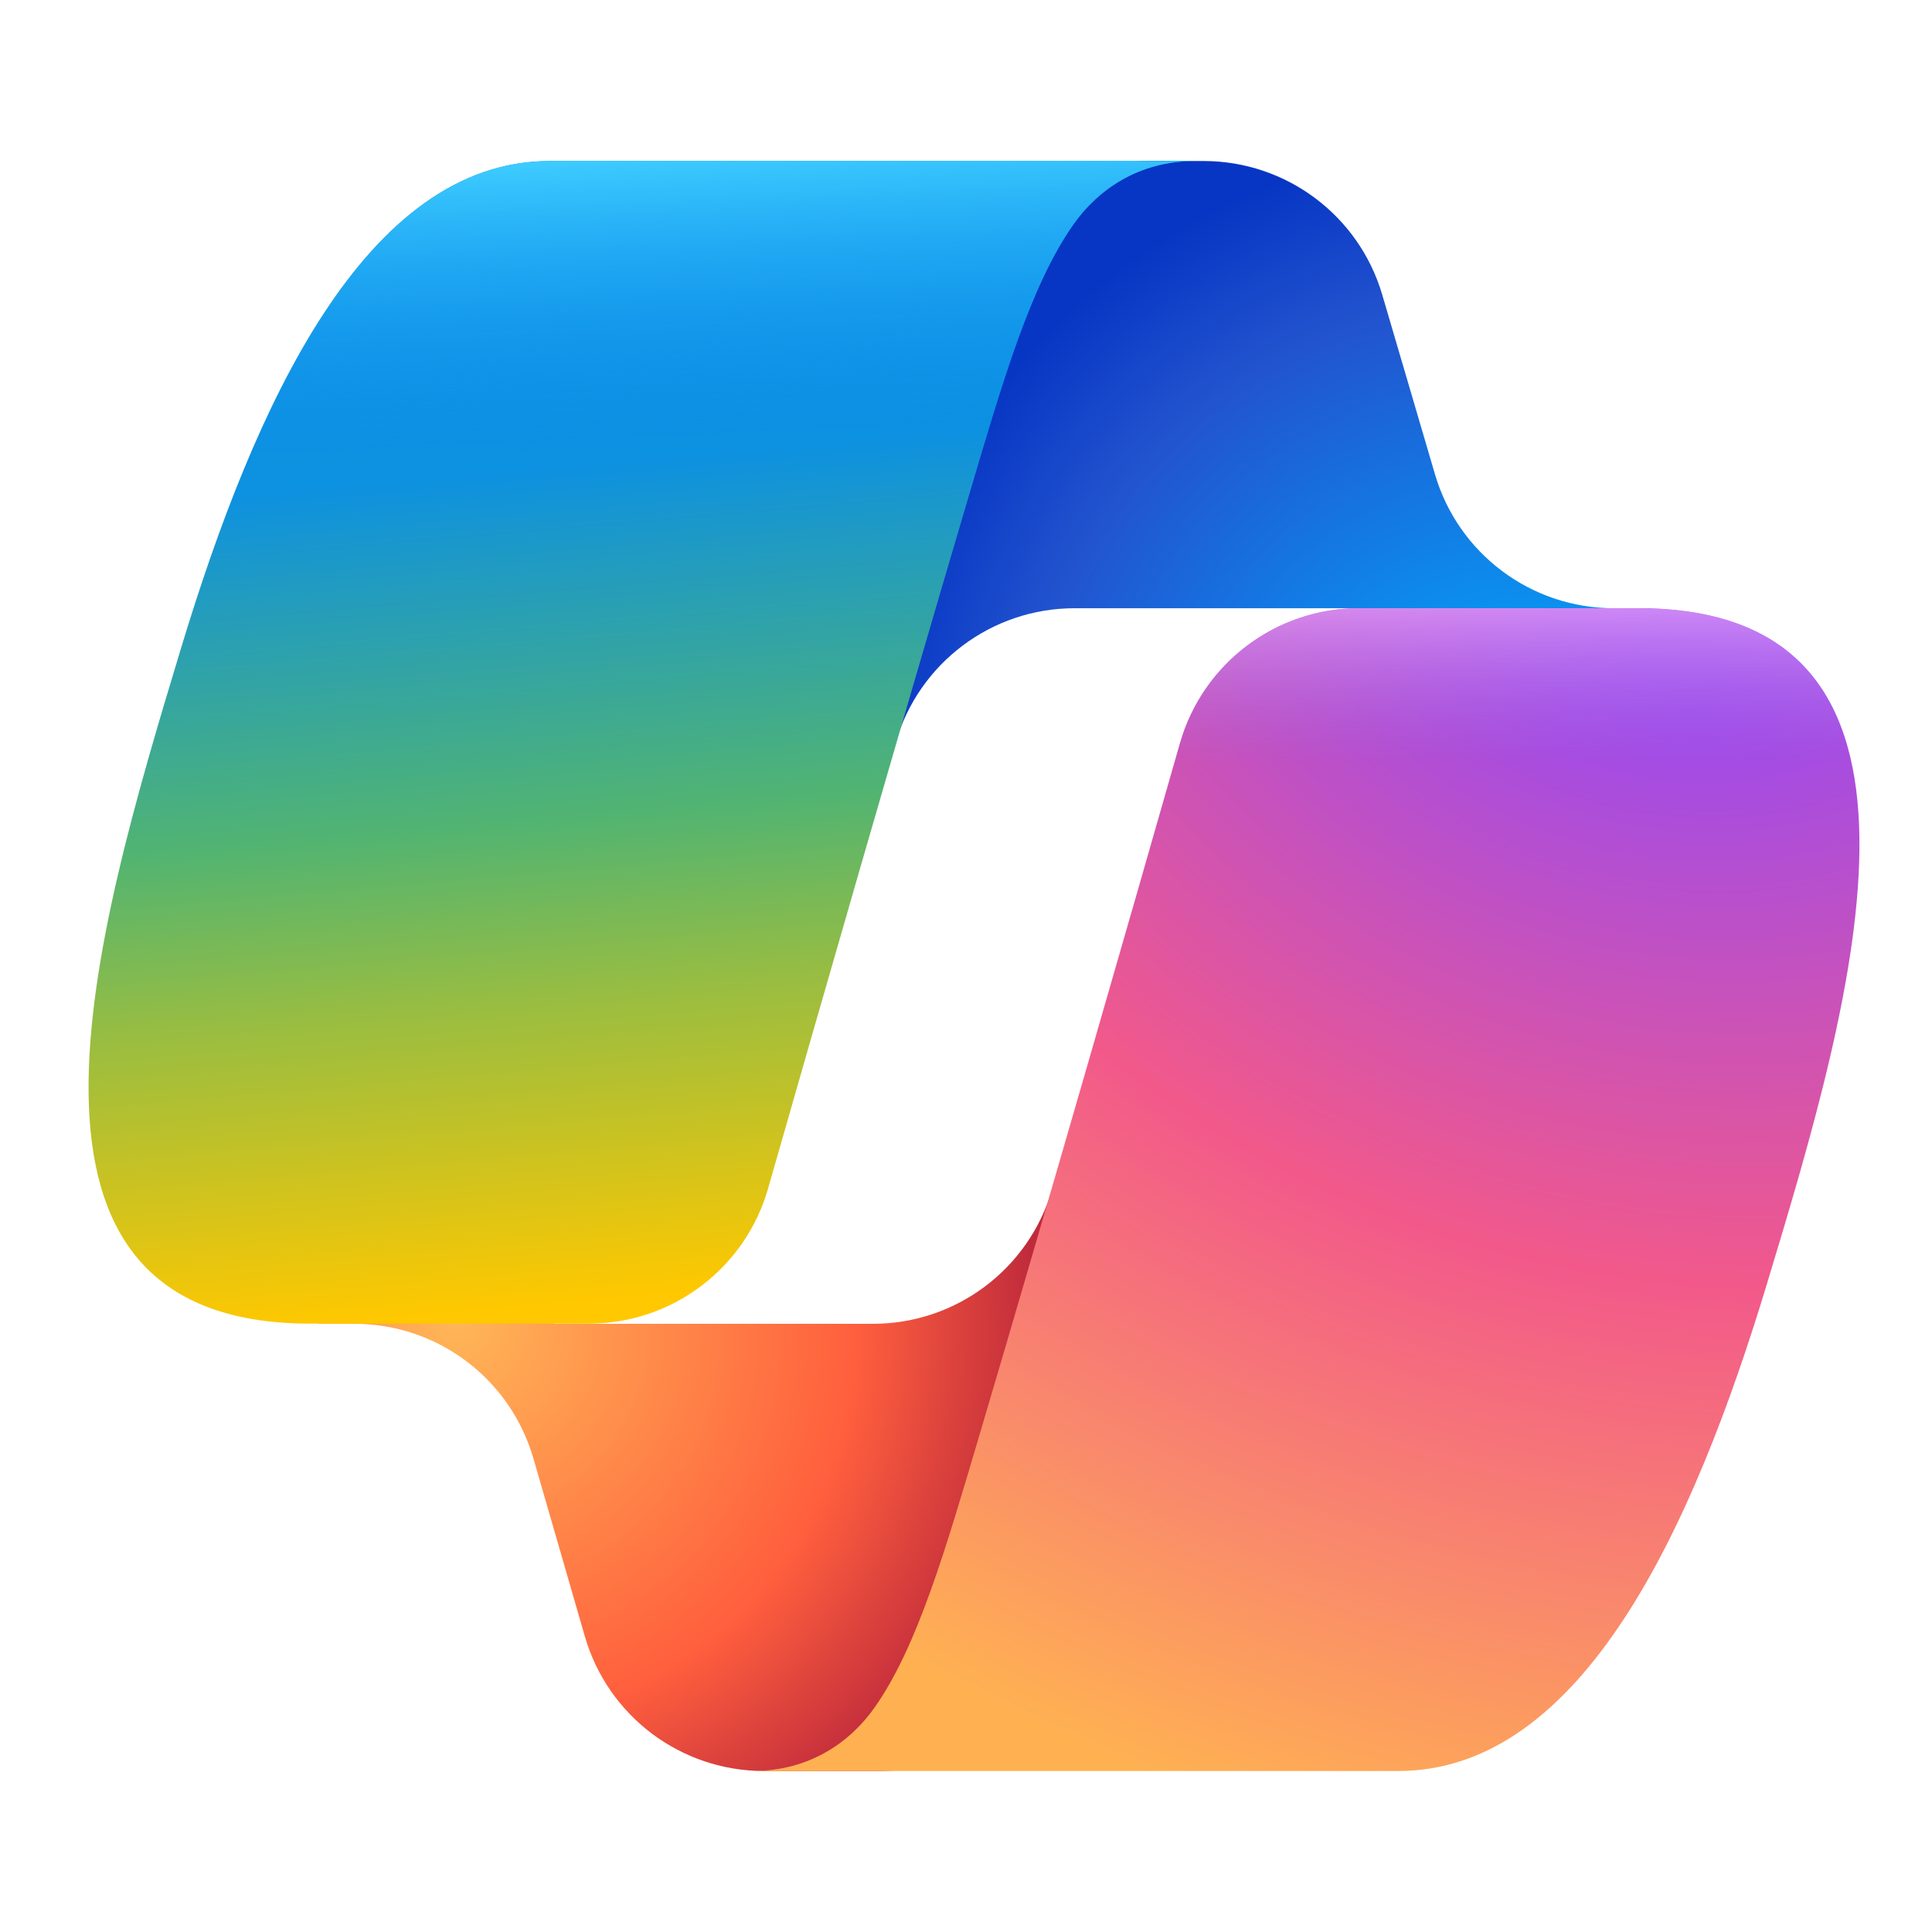
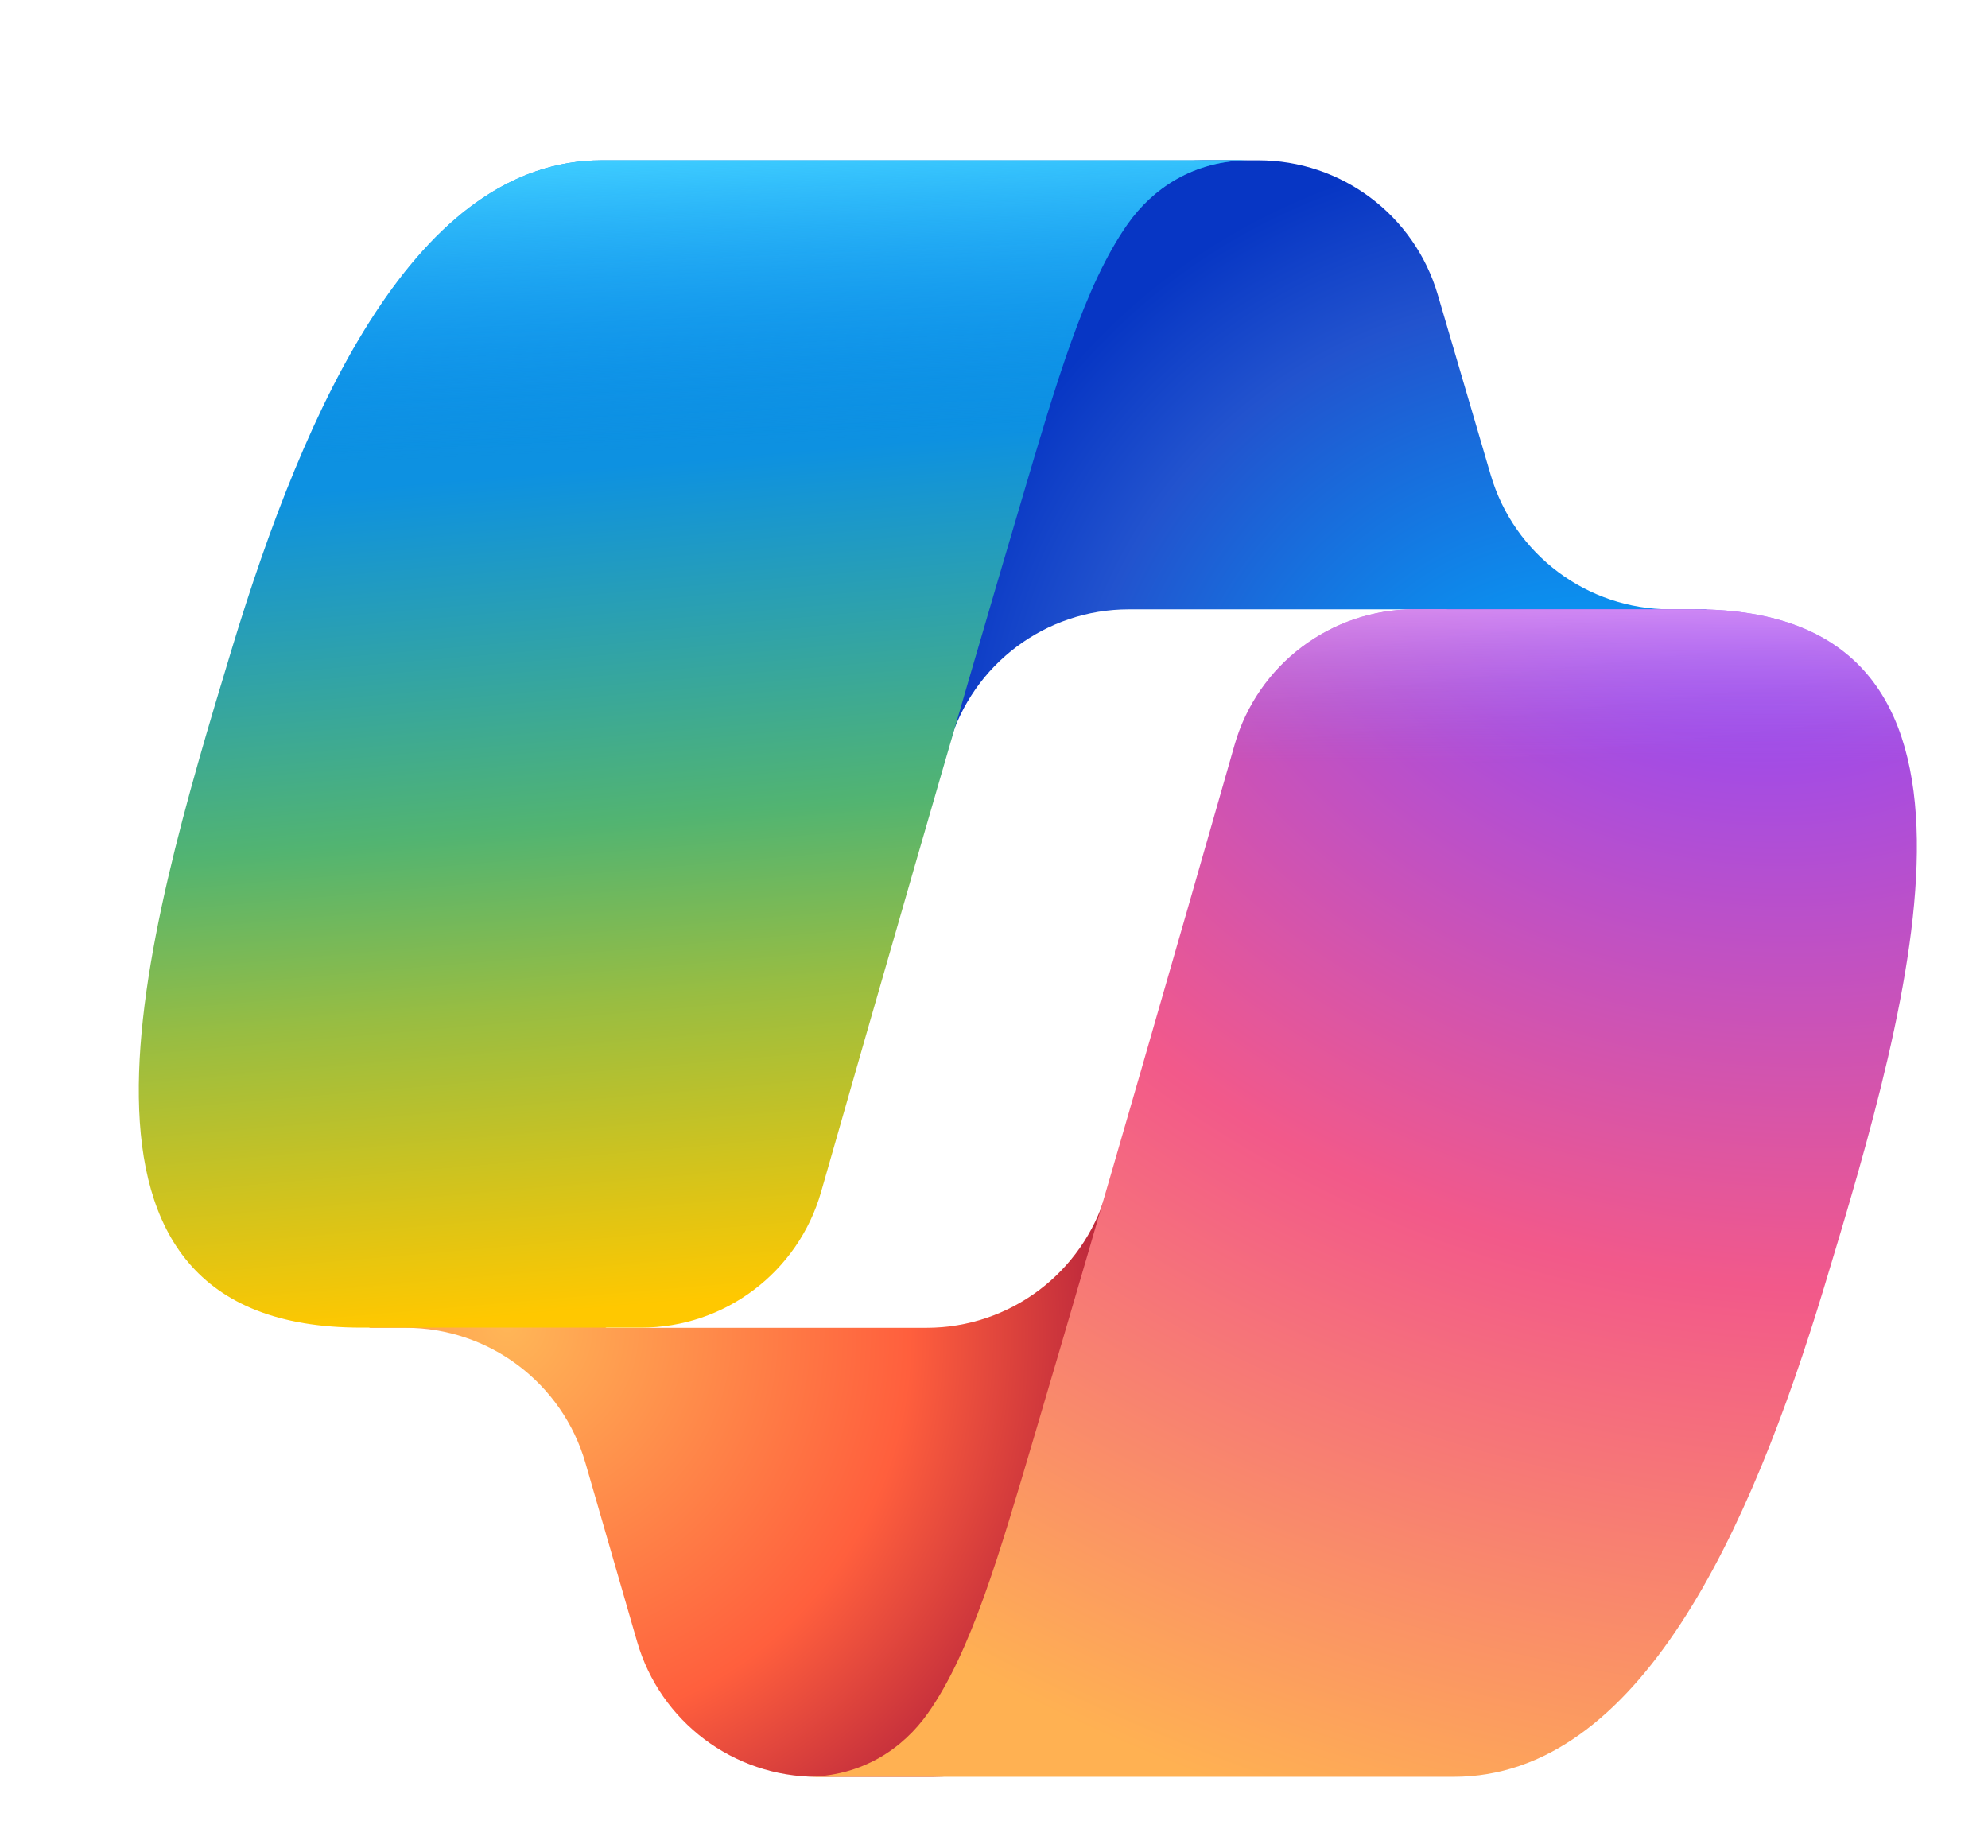
- <svg xmlns="http://www.w3.org/2000/svg" fill="none" viewBox="0 0 100 100">
+ <svg xmlns="http://www.w3.org/2000/svg" fill="none" viewBox="-2.571 0.07 102.482 95.264">
  <path fill="url(#a)" d="M71.546 15.261a9.64 9.64 0 0 0-9.254-6.927h-2.816a9.645 9.645 0 0 0-9.487 7.904l-4.822 26.277 1.196-4.094a9.645 9.645 0 0 1 9.259-6.939h16.361l6.863 2.673 6.614-2.673h-1.93a9.645 9.645 0 0 1-9.254-6.927z" />
  <path fill="url(#b)" d="M30.272 84.7a9.645 9.645 0 0 0 9.266 6.967h5.98a9.645 9.645 0 0 0 9.641-9.397l.651-25.338-1.362 4.653a9.645 9.645 0 0 1-9.256 6.934H28.693l-5.881-3.191-6.368 3.192h1.899a9.646 9.646 0 0 1 9.265 6.966z" />
  <path fill="url(#c)" d="M61.873 8.334H28.458c-9.547 0-15.275 12.618-19.094 25.236C4.84 48.519-1.08 68.51 16.047 68.51h14.428a9.646 9.646 0 0 0 9.282-6.996c2.508-8.776 6.905-24.086 10.358-35.741 1.754-5.923 3.217-11.01 5.46-14.177 1.258-1.776 3.354-3.263 6.298-3.263" />
  <path fill="url(#d)" d="M61.873 8.334H28.458c-9.547 0-15.275 12.618-19.094 25.236C4.84 48.519-1.08 68.51 16.047 68.51h14.428a9.646 9.646 0 0 0 9.282-6.996c2.508-8.776 6.905-24.086 10.358-35.741 1.754-5.923 3.217-11.01 5.46-14.177 1.258-1.776 3.354-3.263 6.298-3.263" />
  <path fill="url(#e)" d="M38.953 91.667H72.37c9.547 0 15.275-12.62 19.094-25.24 4.525-14.952 10.445-34.947-6.683-34.947H70.352a9.65 9.65 0 0 0-9.282 6.996c-2.508 8.778-6.905 24.091-10.358 35.748-1.755 5.924-3.217 11.011-5.46 14.18-1.259 1.776-3.355 3.263-6.299 3.263" />
  <path fill="url(#f)" d="M38.953 91.667H72.37c9.547 0 15.275-12.62 19.094-25.24 4.525-14.952 10.445-34.947-6.683-34.947H70.352a9.65 9.65 0 0 0-9.282 6.996c-2.508 8.778-6.905 24.091-10.358 35.748-1.755 5.924-3.217 11.011-5.46 14.18-1.259 1.776-3.355 3.263-6.299 3.263" />
  <defs>
    <radialGradient id="a" cx="0" cy="0" r="1" gradientTransform="matrix(-22.83438 -27.89418 26.22952 -21.47167 79.593 42.739)" gradientUnits="userSpaceOnUse">
      <stop offset=".096" stop-color="#00AEFF" />
      <stop offset=".773" stop-color="#2253CE" />
      <stop offset="1" stop-color="#0736C4" />
    </radialGradient>
    <radialGradient id="b" cx="0" cy="0" r="1" gradientTransform="matrix(20.58393 26.19512 -25.40993 19.96694 23.586 68.37)" gradientUnits="userSpaceOnUse">
      <stop stop-color="#FFB657" />
      <stop offset=".634" stop-color="#FF5F3D" />
      <stop offset=".923" stop-color="#C02B3C" />
    </radialGradient>
    <radialGradient id="e" cx="0" cy="0" r="1" gradientTransform="rotate(109.274 34.17 43.486)scale(79.9734 95.8058)" gradientUnits="userSpaceOnUse">
      <stop offset=".066" stop-color="#8C48FF" />
      <stop offset=".5" stop-color="#F2598A" />
      <stop offset=".896" stop-color="#FFB152" />
    </radialGradient>
    <linearGradient id="c" x1="26.458" x2="31.226" y1="15.625" y2="70.782" gradientUnits="userSpaceOnUse">
      <stop offset=".156" stop-color="#0D91E1" />
      <stop offset=".487" stop-color="#52B471" />
      <stop offset=".652" stop-color="#98BD42" />
      <stop offset=".937" stop-color="#FFC800" />
    </linearGradient>
    <linearGradient id="d" x1="30.625" x2="33.228" y1="8.334" y2="68.511" gradientUnits="userSpaceOnUse">
      <stop stop-color="#3DCBFF" />
      <stop offset=".247" stop-color="#0588F7" stop-opacity="0" />
    </linearGradient>
    <linearGradient id="f" x1="89.137" x2="89.103" y1="27.805" y2="44.198" gradientUnits="userSpaceOnUse">
      <stop offset=".058" stop-color="#F8ADFA" />
      <stop offset=".708" stop-color="#A86EDD" stop-opacity="0" />
    </linearGradient>
  </defs>
</svg>
